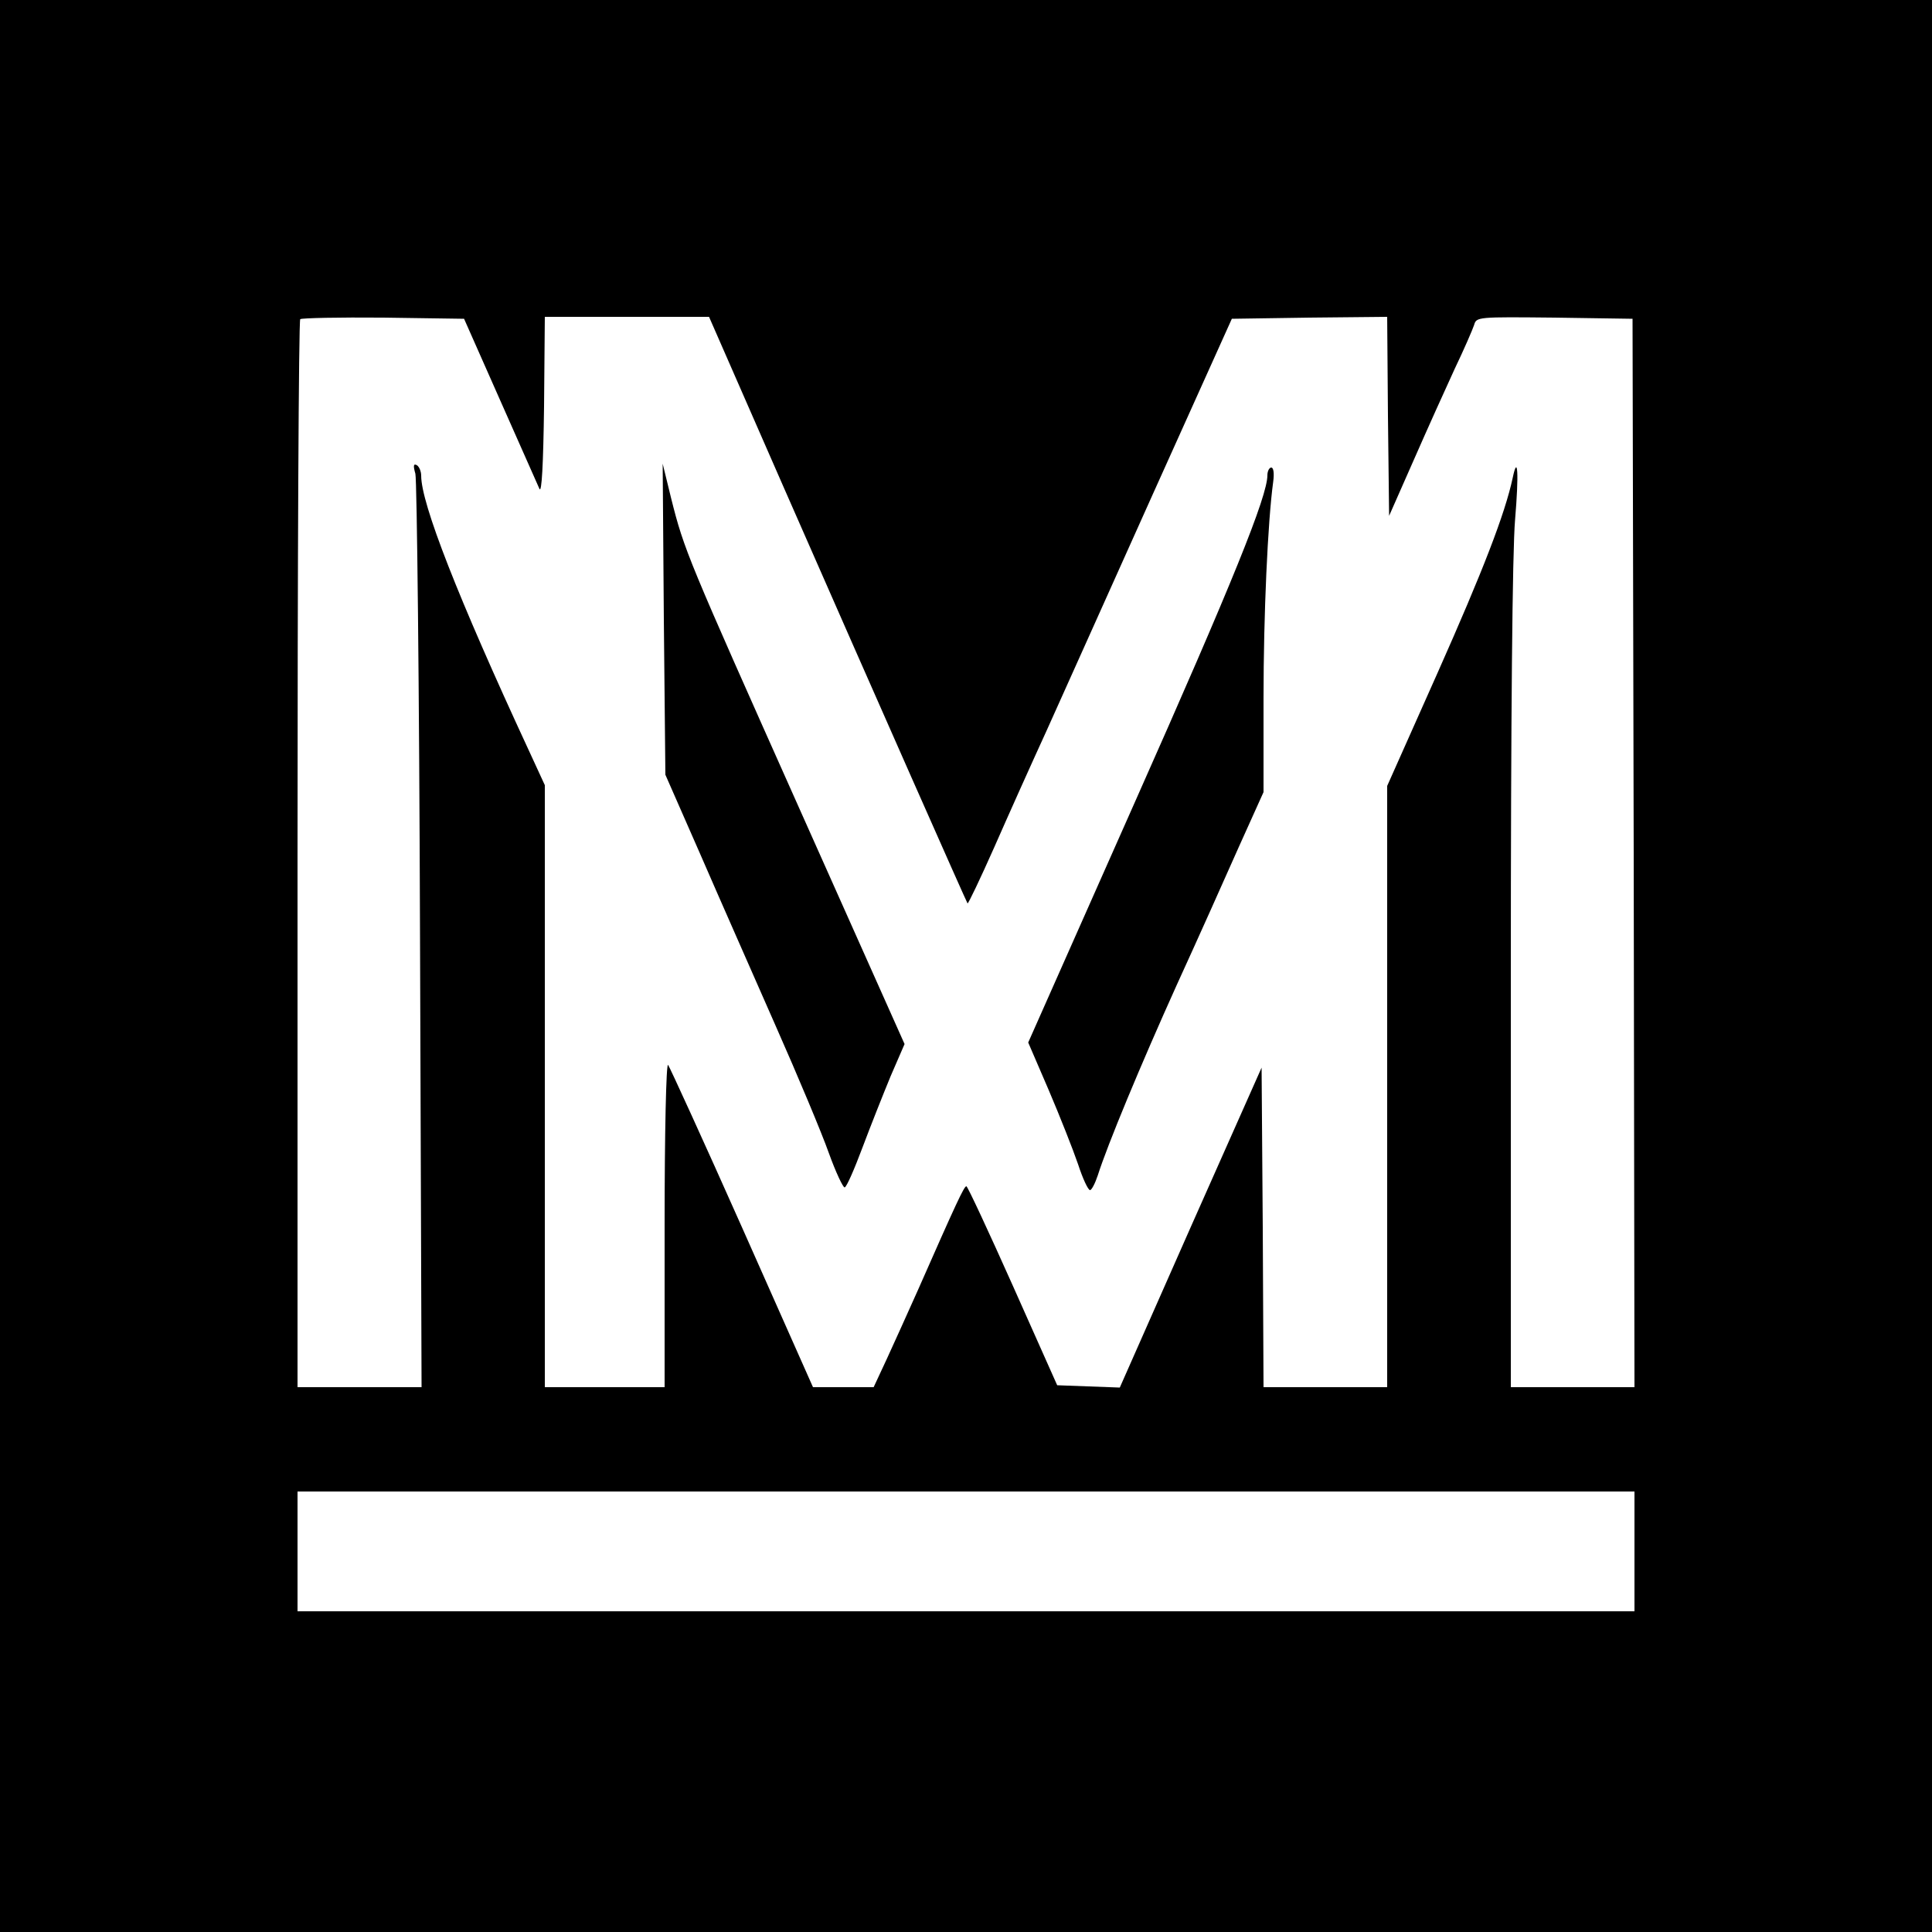
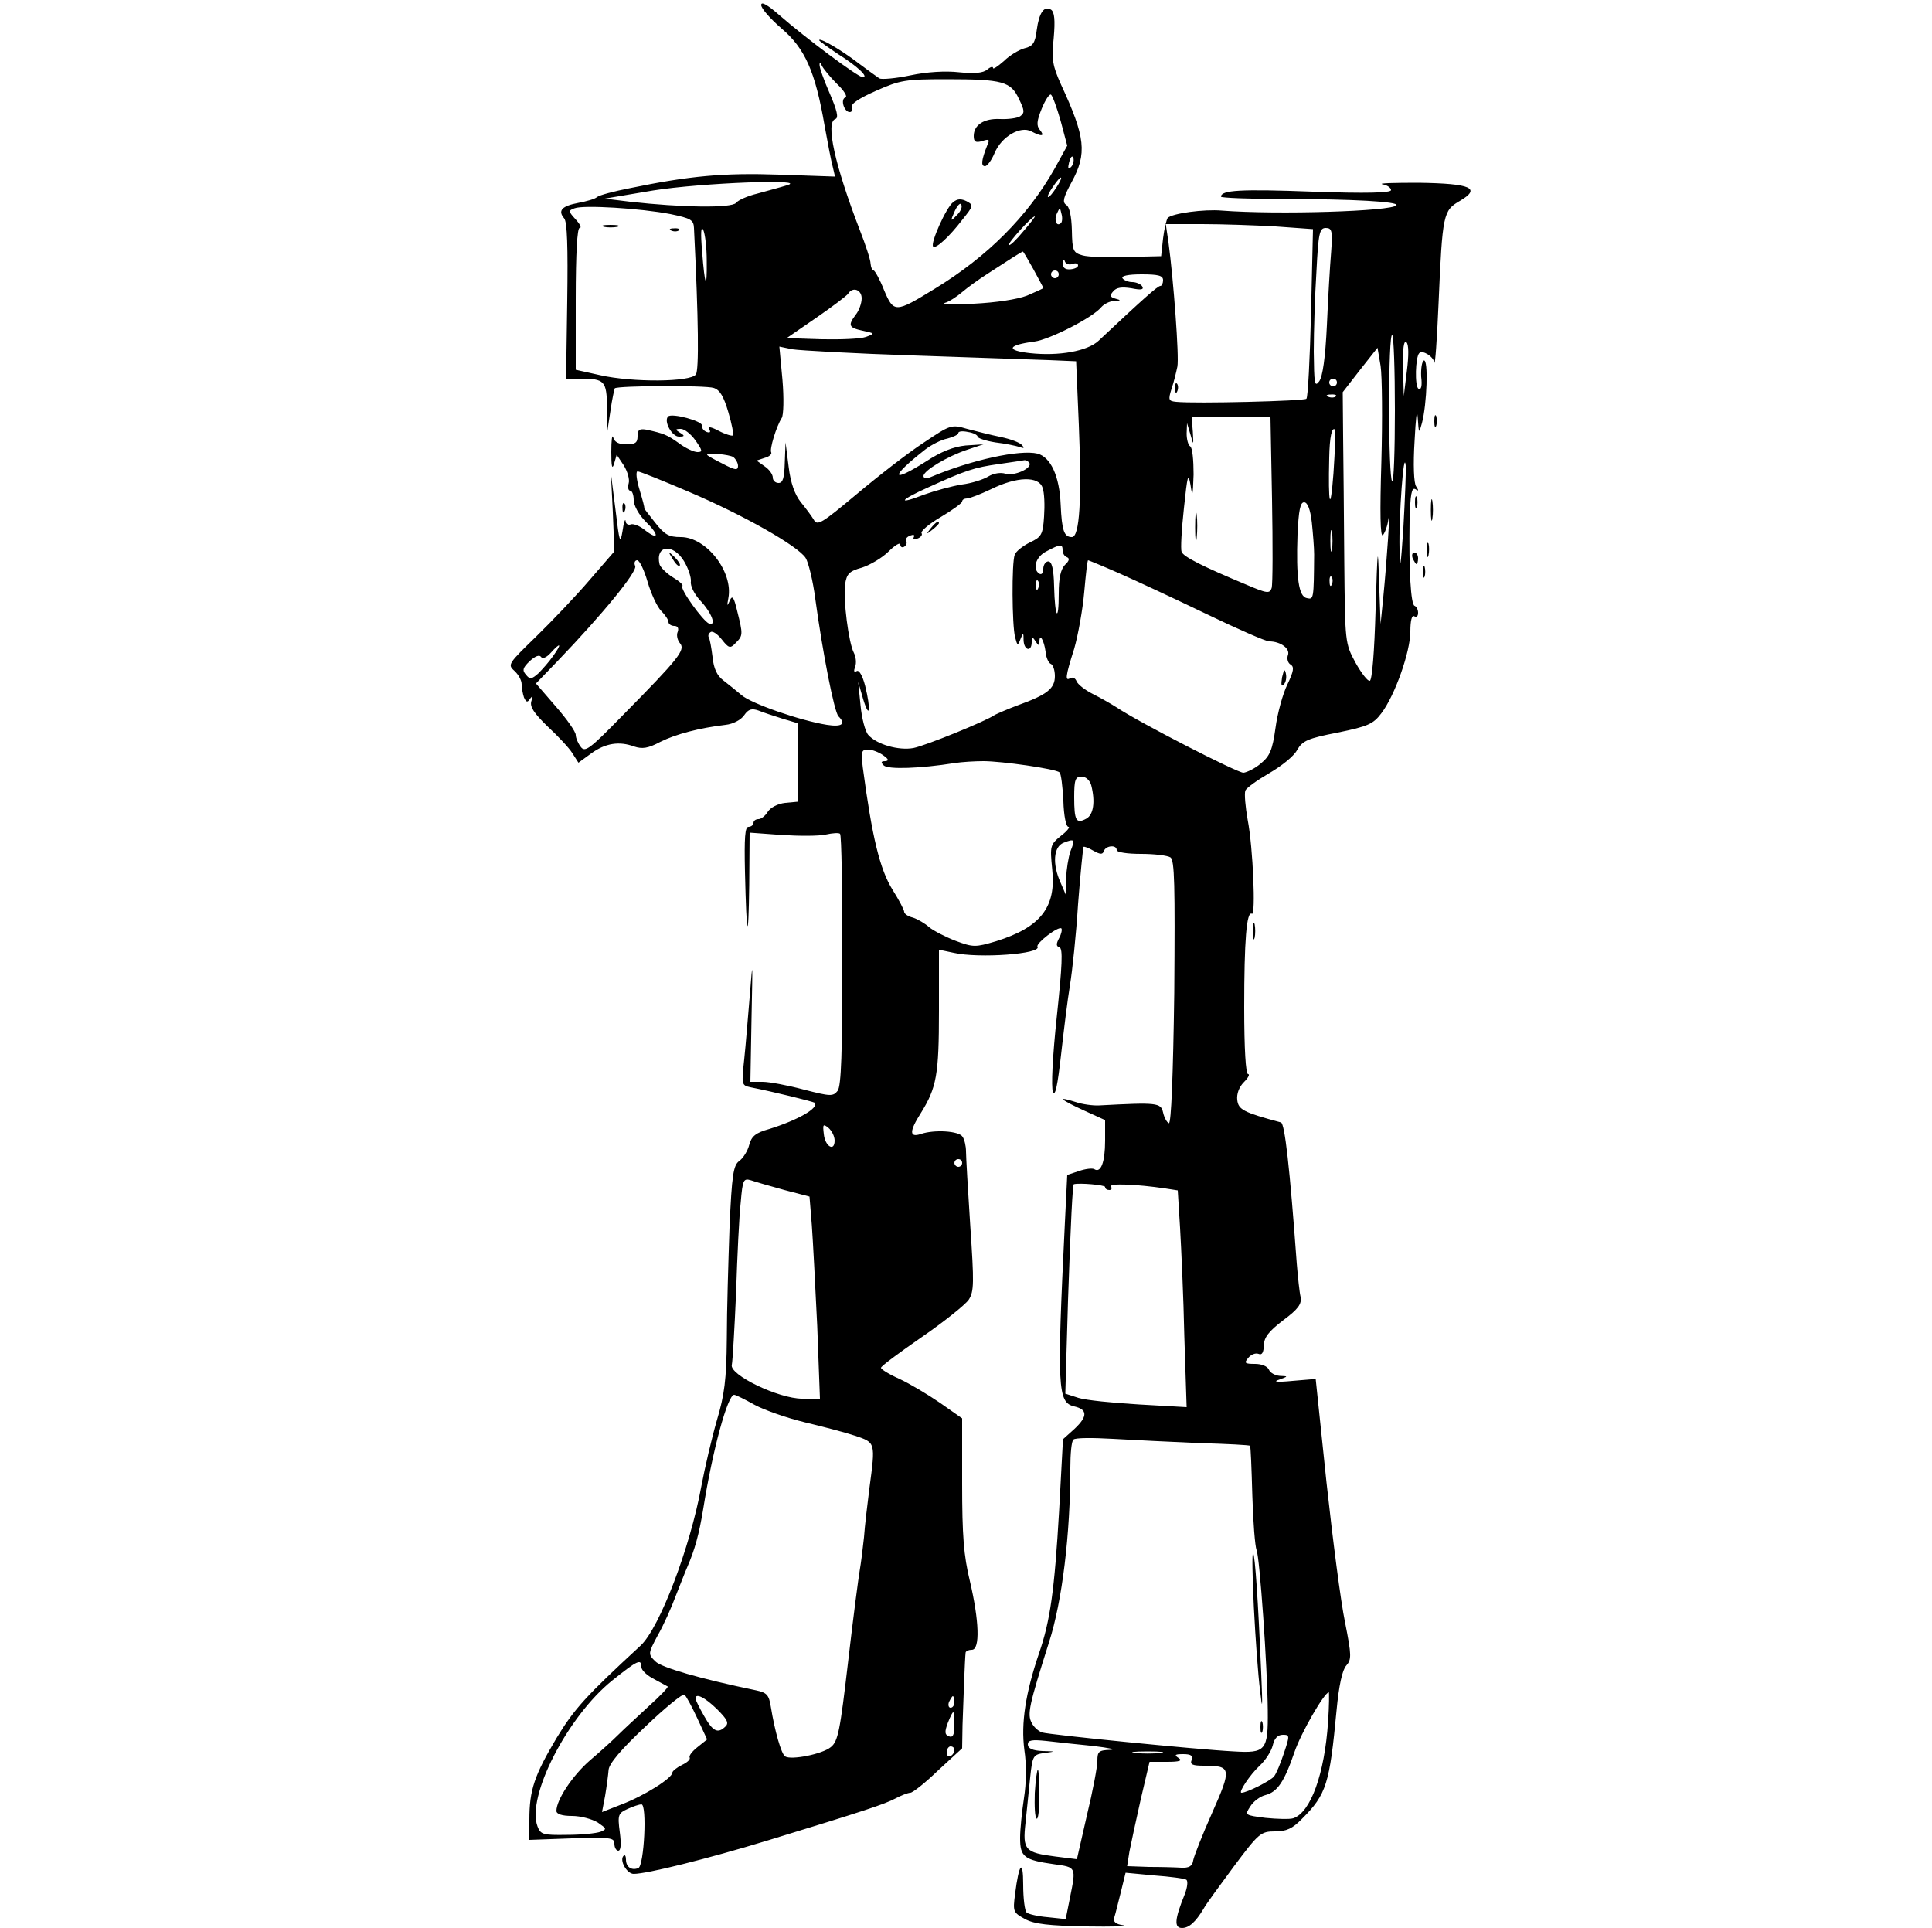
- <svg xmlns="http://www.w3.org/2000/svg" version="1.0" width="500pt" height="500pt" viewBox="0 0 500 500" preserveAspectRatio="xMidYMid meet">
-   <g transform="translate(0,500) scale(0.1,-0.1)" fill="#000000" stroke="none">
-     <path d="M0 2500 l0 -2500 2500 0 2500 0 0 2500 0 2500 -2500 0 -2500 0 0 -2500z m1294 1465 c51 -115 97 -219 102 -230 6 -13 10 63 12 213 l2 232 213 0 212 0 194 -443 c248 -565 472 -1071 475 -1075 2 -1 33 64 69 145 36 82 97 218 136 303 38 85 162 360 274 610 l205 455 201 3 201 2 2 -257 3 -258 64 145 c35 80 83 186 106 236 24 50 46 101 50 113 6 21 9 21 208 19 l202 -3 3 -1382 2 -1383 -160 0 -160 0 0 1059 c0 675 4 1106 11 1186 10 120 7 171 -6 109 -20 -94 -78 -243 -194 -504 l-131 -294 0 -778 0 -778 -160 0 -160 0 -2 414 -3 413 -184 -414 -183 -414 -81 3 -81 3 -115 258 c-63 141 -117 257 -120 257 -6 0 -26 -43 -126 -270 -26 -58 -62 -138 -80 -177 l-34 -73 -78 0 -79 0 -183 412 c-101 227 -188 417 -192 422 -5 6 -9 -178 -9 -412 l0 -422 -155 0 -155 0 0 779 0 779 -41 89 c-185 399 -279 640 -279 712 0 11 -5 23 -11 27 -9 5 -10 -1 -4 -22 4 -16 10 -554 12 -1196 l4 -1168 -160 0 -161 0 0 1378 c0 758 3 1382 7 1386 4 3 101 5 215 4 l209 -3 93 -210z m2936 -2980 l0 -155 -1730 0 -1730 0 0 155 0 155 1730 0 1730 0 0 -155z" />
-     <path d="M1718 3397 l4 -402 90 -205 c49 -113 137 -312 195 -444 58 -131 120 -279 138 -330 18 -50 37 -90 41 -89 5 1 25 47 46 103 21 56 54 139 73 185 l36 83 -272 609 c-291 652 -298 668 -332 803 l-22 90 3 -403z" />
-     <path d="M3280 3770 c0 -54 -90 -277 -343 -846 l-276 -622 53 -123 c29 -68 63 -154 76 -192 12 -37 26 -67 31 -67 4 0 13 17 20 38 25 79 111 286 204 492 54 118 126 279 161 358 l64 142 0 243 c0 217 11 458 25 560 3 22 1 37 -5 37 -5 0 -10 -9 -10 -20z" />
+ <svg xmlns="http://www.w3.org/2000/svg" version="1.0" width="500pt" height="499pt" viewBox="0 0 500 499" preserveAspectRatio="xMidYMid meet">
+   <g transform="translate(0,499) scale(0.1,-0.1)" fill="#000000" stroke="none">
+     <path d="M1970 4977 c0 -9 24 -36 53 -61 60 -51 87 -111 111 -251 8 -44 17 -92 21 -106 l6 -26 -144 5 c-144 5 -232 -3 -387 -35 -41 -8 -79 -18 -85 -23 -5 -5 -27 -11 -48 -15 -43 -8 -54 -20 -37 -40 8 -9 10 -74 8 -214 l-3 -201 37 0 c63 0 68 -6 69 -74 l1 -61 8 53 c4 29 10 55 11 57 8 7 235 8 256 1 16 -5 26 -22 38 -63 9 -30 14 -57 12 -60 -3 -2 -20 3 -37 12 -19 10 -29 12 -25 5 5 -8 3 -11 -6 -8 -8 3 -13 10 -12 16 3 12 -79 34 -88 24 -12 -12 10 -52 28 -52 15 0 16 2 3 10 -13 8 -13 10 2 10 9 0 26 -13 38 -30 18 -26 19 -30 5 -30 -9 0 -31 10 -48 23 -31 22 -39 25 -84 35 -18 3 -23 0 -23 -17 0 -17 -6 -21 -29 -21 -20 0 -31 6 -34 18 -3 9 -5 -8 -5 -38 0 -36 2 -47 7 -31 l7 24 18 -27 c10 -16 16 -37 13 -47 -3 -10 -1 -19 4 -19 5 0 9 -11 9 -24 0 -14 13 -38 31 -56 36 -35 34 -50 -2 -22 -13 11 -30 17 -36 15 -7 -3 -14 1 -14 9 -1 7 -5 -5 -8 -27 -6 -35 -8 -29 -18 55 l-12 95 5 -101 4 -101 -64 -74 c-35 -41 -97 -106 -138 -146 -72 -70 -75 -73 -57 -89 11 -10 19 -25 19 -35 0 -9 3 -25 6 -34 6 -13 9 -14 16 -3 7 9 8 7 3 -7 -4 -14 6 -30 42 -65 27 -25 56 -56 64 -69 l16 -25 33 24 c37 27 73 32 111 18 21 -7 36 -5 68 12 40 20 101 36 169 44 19 2 40 13 48 25 11 16 20 18 37 12 12 -5 40 -14 62 -21 l40 -12 -1 -101 0 -102 -32 -3 c-19 -2 -38 -12 -45 -23 -6 -10 -17 -19 -24 -19 -7 0 -13 -4 -13 -10 0 -5 -6 -10 -13 -10 -9 0 -11 -28 -9 -117 4 -173 9 -187 11 -33 l1 135 82 -6 c46 -3 97 -3 115 1 18 4 34 5 37 2 4 -3 6 -150 6 -327 0 -241 -3 -325 -12 -338 -12 -15 -18 -15 -88 3 -41 11 -89 20 -106 20 l-32 0 3 168 c3 145 3 153 -4 62 -5 -58 -11 -135 -15 -172 -7 -65 -7 -67 16 -72 61 -12 162 -37 166 -40 13 -13 -43 -45 -117 -68 -36 -10 -46 -19 -52 -41 -4 -16 -16 -35 -26 -42 -15 -11 -19 -35 -25 -172 -3 -87 -7 -216 -7 -288 -1 -106 -6 -145 -26 -212 -13 -45 -31 -122 -40 -170 -29 -159 -108 -366 -157 -412 -142 -131 -172 -164 -218 -240 -57 -96 -70 -134 -70 -210 l0 -53 110 4 c100 3 110 2 110 -14 0 -10 5 -18 10 -18 7 0 8 17 4 48 -6 45 -4 49 20 60 15 7 31 12 36 12 15 0 7 -159 -8 -165 -18 -7 -32 3 -32 22 0 9 -3 14 -6 10 -12 -11 8 -47 26 -47 34 0 191 39 345 86 255 78 303 94 332 109 15 8 33 15 39 15 6 0 39 26 72 58 l62 57 1 60 c2 59 6 172 8 188 1 4 8 7 16 7 22 0 19 76 -5 178 -16 66 -20 118 -20 252 l0 169 -57 40 c-32 22 -79 50 -105 62 -27 12 -48 25 -48 29 0 4 47 39 105 79 58 40 113 84 122 97 14 22 14 43 4 192 -6 92 -11 178 -11 192 0 14 -4 31 -9 38 -9 15 -73 19 -108 7 -30 -10 -30 7 0 54 41 66 47 99 47 265 l0 158 38 -8 c65 -15 229 -3 217 16 -5 8 54 54 62 47 2 -3 0 -14 -6 -25 -8 -15 -8 -21 1 -24 9 -3 7 -47 -7 -179 -11 -103 -15 -183 -10 -195 6 -13 12 17 21 96 7 63 17 144 23 180 6 36 16 130 21 210 6 79 13 146 14 148 2 2 14 -3 26 -10 18 -10 24 -10 27 0 6 14 33 16 33 2 0 -6 28 -10 63 -10 34 0 68 -4 76 -9 11 -7 12 -71 10 -350 -3 -215 -8 -340 -14 -338 -5 2 -12 14 -15 28 -6 25 -15 26 -165 18 -16 -1 -45 3 -62 9 -50 16 -39 6 22 -22 l55 -25 0 -53 c0 -56 -11 -85 -28 -74 -5 3 -23 1 -40 -5 l-30 -10 -6 -122 c-21 -430 -19 -467 24 -477 35 -8 35 -26 1 -58 l-30 -27 -10 -185 c-12 -206 -23 -285 -52 -369 -35 -103 -47 -181 -38 -250 6 -39 5 -87 -1 -125 -5 -33 -10 -80 -10 -103 0 -49 10 -57 88 -68 58 -8 57 -7 41 -87 l-11 -55 -47 5 c-25 2 -50 8 -54 12 -5 4 -9 37 -9 72 0 68 -11 56 -21 -24 -6 -46 -5 -48 26 -65 24 -13 62 -17 157 -19 69 -1 112 0 97 3 -20 3 -27 9 -23 21 3 9 10 39 17 66 l12 49 74 -7 c41 -3 79 -8 83 -11 5 -3 3 -20 -4 -38 -26 -64 -28 -87 -7 -87 18 0 35 15 56 50 5 10 41 59 78 109 65 87 70 91 107 91 29 0 45 7 70 33 63 63 71 90 89 280 6 65 15 105 25 116 14 16 14 26 -3 112 -11 52 -32 215 -48 362 l-28 268 -60 -5 c-40 -4 -52 -2 -35 3 24 9 25 9 2 10 -12 1 -25 8 -28 16 -4 9 -19 15 -36 15 -26 0 -29 2 -18 15 7 9 19 14 27 11 9 -4 13 3 14 22 0 20 12 36 50 65 39 29 48 42 45 60 -3 12 -7 51 -10 87 -18 247 -31 363 -41 365 -97 26 -110 33 -113 58 -2 16 5 34 17 46 12 12 16 21 11 21 -6 0 -10 64 -10 173 0 173 6 250 20 242 10 -6 3 171 -11 243 -6 34 -9 68 -6 76 3 7 31 27 62 45 31 18 64 44 72 60 14 24 28 30 105 45 78 16 92 22 113 50 35 46 75 159 75 212 0 28 4 43 10 39 6 -3 10 0 10 9 0 8 -4 16 -9 18 -10 3 -15 93 -13 221 2 68 5 86 15 81 9 -6 9 -4 2 7 -6 8 -8 56 -4 119 3 58 6 85 8 60 3 -43 3 -44 11 -15 13 49 17 166 5 162 -5 -2 -8 -21 -7 -42 3 -24 0 -35 -7 -31 -10 6 -8 82 2 92 8 9 36 -8 39 -24 2 -10 7 60 11 153 10 232 12 240 55 265 56 33 30 45 -106 47 -64 0 -107 -1 -94 -4 12 -2 22 -9 22 -15 0 -7 -62 -9 -203 -4 -187 7 -237 4 -237 -13 0 -3 73 -6 162 -6 180 0 298 -7 292 -16 -9 -16 -309 -25 -452 -14 -46 4 -128 -7 -140 -19 -3 -4 -9 -28 -12 -53 l-5 -46 -88 -2 c-49 -2 -101 0 -115 4 -25 7 -27 12 -28 65 -1 36 -6 61 -15 66 -10 7 -7 19 14 58 41 75 36 117 -27 253 -22 49 -25 65 -19 121 4 46 2 67 -7 73 -18 11 -31 -8 -37 -53 -4 -33 -10 -42 -32 -47 -14 -4 -38 -18 -53 -33 -16 -14 -28 -22 -28 -18 0 5 -7 3 -15 -4 -11 -9 -33 -11 -73 -7 -35 4 -84 1 -126 -8 -38 -8 -74 -11 -80 -8 -6 4 -31 22 -55 40 -44 34 -101 67 -101 59 0 -2 22 -18 49 -36 51 -32 80 -60 64 -60 -12 0 -150 103 -215 160 -32 28 -48 37 -48 27z m196 -204 c18 -17 28 -33 22 -35 -14 -5 -3 -38 11 -38 6 0 8 6 6 13 -4 8 19 23 62 42 63 28 77 30 183 30 145 0 166 -6 187 -51 15 -31 15 -36 3 -45 -8 -5 -32 -8 -52 -7 -41 2 -68 -15 -68 -44 0 -15 5 -18 22 -13 18 6 20 4 13 -11 -15 -38 -17 -54 -6 -54 6 0 17 15 25 34 18 43 67 71 95 56 27 -14 36 -13 22 4 -9 11 -8 23 5 55 9 22 20 39 24 36 4 -3 15 -33 25 -68 l17 -64 -33 -60 c-69 -122 -173 -227 -311 -311 -101 -62 -105 -62 -130 -3 -11 28 -24 51 -27 51 -4 0 -7 8 -8 18 0 9 -13 49 -28 87 -65 169 -89 279 -63 287 9 3 4 23 -15 67 -15 34 -27 68 -26 74 0 7 3 5 6 -3 4 -8 21 -29 39 -47z m606 -215 c-8 -8 -9 -4 -5 13 4 13 8 18 11 10 2 -7 -1 -18 -6 -23z m-38 -53 c-9 -14 -18 -25 -21 -25 -5 0 5 18 20 38 17 22 18 13 1 -13z m-699 5 c-16 -5 -50 -14 -75 -21 -25 -6 -50 -17 -55 -24 -12 -14 -141 -12 -275 3 l-65 8 125 21 c124 20 412 31 345 13z m-300 -74 c53 -11 60 -15 61 -36 12 -242 13 -367 5 -379 -13 -20 -164 -21 -248 -2 l-63 14 0 183 c0 121 4 184 10 184 6 0 1 10 -10 22 -19 21 -20 23 -3 29 23 9 170 0 248 -15z m1011 -23 c-11 -11 -19 6 -11 24 8 17 8 17 12 0 3 -10 2 -21 -1 -24z m-98 -22 c-18 -22 -35 -38 -37 -35 -4 4 59 74 67 74 2 0 -12 -18 -30 -39z m-819 -75 c1 -80 -5 -68 -12 24 -4 46 -3 67 3 55 5 -11 9 -47 9 -79z m1472 88 l97 -7 -5 -216 c-3 -119 -8 -219 -12 -223 -5 -6 -288 -13 -337 -8 -20 2 -21 5 -12 34 6 17 12 43 15 57 5 25 -10 225 -23 322 l-7 47 94 0 c52 0 137 -3 190 -6z m144 -66 c-3 -35 -8 -120 -11 -190 -4 -84 -11 -133 -20 -145 -12 -16 -13 -6 -14 77 0 52 3 146 7 208 5 99 8 112 24 112 16 0 18 -7 14 -62z m-771 -44 c14 -26 26 -48 26 -49 0 -2 -19 -10 -42 -20 -26 -10 -80 -18 -138 -21 -52 -2 -86 -1 -75 2 11 3 31 16 45 28 14 12 43 33 65 47 22 14 51 33 65 42 14 9 26 16 27 16 1 1 13 -20 27 -45z m102 13 c8 3 14 1 14 -4 0 -5 -9 -9 -20 -10 -13 -1 -20 4 -19 15 0 10 3 12 5 5 3 -7 12 -9 20 -6z m-36 -27 c0 -5 -4 -10 -10 -10 -5 0 -10 5 -10 10 0 6 5 10 10 10 6 0 10 -4 10 -10z m270 -15 c0 -8 -3 -15 -7 -15 -7 0 -45 -34 -160 -142 -29 -27 -103 -40 -177 -32 -64 7 -59 21 11 30 39 5 151 62 173 89 7 8 22 16 34 16 17 1 18 2 3 6 -14 4 -16 8 -6 19 8 10 22 12 47 8 25 -5 33 -4 28 5 -4 6 -16 11 -26 11 -10 0 -22 5 -25 10 -4 6 15 10 49 10 43 0 56 -3 56 -15z m-780 -47 c0 -13 -7 -32 -15 -42 -21 -28 -19 -34 18 -42 32 -7 32 -7 8 -16 -14 -5 -65 -7 -115 -6 l-90 3 77 53 c42 29 79 57 82 62 12 19 35 10 35 -12z m1380 -290 c0 -105 -3 -188 -7 -184 -5 4 -8 92 -8 196 0 103 3 186 8 183 4 -2 7 -90 7 -195z m31 102 l-8 -65 -2 75 c-1 47 2 71 9 64 6 -6 6 -34 1 -74z m-1276 40 c154 -5 312 -11 350 -12 l70 -3 7 -165 c8 -193 2 -290 -18 -290 -20 0 -26 16 -29 84 -3 74 -26 123 -60 132 -45 11 -171 -16 -277 -61 -11 -4 -18 -3 -18 3 0 14 62 51 113 68 l42 14 -46 -3 c-31 -3 -64 -16 -102 -41 -93 -59 -94 -41 -2 31 16 12 41 25 57 28 15 4 28 10 28 14 0 5 11 6 25 3 14 -2 25 -8 25 -12 0 -4 21 -11 46 -15 26 -3 54 -9 63 -12 11 -4 13 -3 6 5 -6 7 -31 16 -55 21 -25 5 -64 15 -87 21 -41 12 -43 11 -113 -36 -40 -26 -117 -86 -173 -133 -91 -76 -102 -83 -111 -66 -6 10 -21 30 -34 46 -15 19 -26 49 -31 91 l-8 63 -2 -52 c-1 -40 -5 -53 -16 -53 -8 0 -15 6 -15 14 0 8 -9 21 -21 29 l-21 15 21 7 c12 3 19 10 17 14 -5 8 13 67 27 89 5 7 6 52 2 99 l-8 86 34 -7 c19 -3 160 -11 314 -16z m1210 -275 c-4 -132 -3 -197 4 -190 5 6 12 24 14 40 6 39 -4 -109 -13 -200 l-7 -70 -4 110 c-3 99 -4 91 -9 -73 -3 -108 -9 -183 -15 -184 -5 -2 -22 20 -37 47 -27 50 -27 52 -29 260 -1 116 -2 262 -3 325 l-1 115 45 58 45 57 8 -47 c4 -27 5 -138 2 -248z m-115 205 c0 -5 -4 -10 -10 -10 -5 0 -10 5 -10 10 0 6 5 10 10 10 6 0 10 -4 10 -10z m-3 -36 c-3 -3 -12 -4 -19 -1 -8 3 -5 6 6 6 11 1 17 -2 13 -5z m-165 -266 c2 -117 2 -220 -1 -230 -5 -15 -12 -14 -66 9 -110 46 -163 72 -167 85 -3 7 0 58 6 113 9 85 11 94 17 60 5 -34 6 -30 8 27 0 37 -3 70 -9 73 -5 3 -9 18 -9 33 l1 27 9 -30 c8 -29 8 -28 6 8 l-3 37 102 0 102 0 4 -212z m159 67 c-8 -106 -14 -82 -11 40 1 55 7 81 15 73 2 -2 0 -53 -4 -113z m-1553 42 c6 -5 12 -15 12 -23 0 -12 -8 -11 -40 6 -22 11 -40 21 -40 23 0 6 57 1 68 -6z m1734 -182 c-7 -105 -9 -116 -10 -55 -2 83 11 263 16 215 1 -16 -2 -88 -6 -160z m-968 167 c8 -14 -40 -35 -62 -28 -12 4 -31 1 -44 -7 -13 -8 -44 -18 -69 -21 -25 -4 -69 -16 -97 -26 -72 -28 -65 -15 11 19 97 44 118 51 182 60 33 5 63 9 67 10 4 0 9 -3 12 -7z m-881 -75 c141 -60 282 -140 302 -171 7 -11 19 -59 25 -106 19 -139 49 -293 60 -304 20 -20 9 -28 -30 -22 -69 11 -196 55 -221 77 -13 11 -34 28 -47 38 -16 12 -25 30 -28 61 -3 24 -7 47 -10 51 -2 4 0 10 5 13 5 4 18 -5 29 -19 18 -23 22 -24 36 -9 19 19 19 22 4 82 -9 38 -13 43 -20 26 -6 -14 -7 -13 -3 8 13 68 -57 158 -123 158 -31 0 -42 6 -67 38 -16 20 -29 37 -28 37 2 0 -4 21 -12 48 -8 26 -10 47 -5 47 6 0 65 -24 133 -53z m915 11 c5 -13 6 -46 4 -75 -3 -47 -7 -53 -37 -67 -18 -9 -36 -23 -39 -32 -8 -21 -7 -182 1 -213 6 -23 7 -23 14 -5 7 18 8 17 8 -3 1 -27 21 -31 21 -5 0 14 2 15 10 2 8 -12 10 -12 10 -1 0 24 12 4 16 -26 1 -15 8 -29 13 -31 6 -2 11 -16 11 -32 0 -32 -20 -48 -95 -75 -27 -10 -54 -22 -60 -25 -22 -16 -180 -80 -211 -86 -38 -7 -95 9 -117 34 -8 9 -17 44 -20 77 l-6 60 13 -45 c17 -55 20 -26 5 35 -7 27 -16 42 -22 38 -7 -4 -8 0 -4 11 4 10 2 26 -3 36 -14 26 -28 139 -23 177 4 28 11 35 44 44 21 7 52 25 69 42 16 16 30 24 30 18 0 -7 5 -9 10 -6 6 4 8 10 5 15 -3 4 2 11 11 14 8 3 12 2 9 -4 -3 -6 1 -7 9 -4 9 3 14 10 11 14 -3 5 19 24 50 42 30 18 55 36 55 40 0 5 6 8 13 8 6 0 35 11 62 24 67 33 123 34 133 4z m697 -90 c3 -29 6 -66 6 -83 -1 -116 -1 -117 -19 -113 -21 4 -28 52 -24 166 3 61 7 82 17 82 9 0 16 -18 20 -52z m52 -70 c-2 -13 -4 -3 -4 22 0 25 2 35 4 23 2 -13 2 -33 0 -45z m-697 -2 c0 -8 5 -16 11 -18 8 -3 6 -10 -5 -20 -11 -12 -16 -34 -16 -74 0 -78 -10 -63 -12 18 -1 46 -6 65 -15 65 -7 0 -13 -9 -13 -19 0 -11 -4 -16 -10 -13 -19 12 -10 44 18 58 36 19 42 20 42 3z m-980 -28 c11 -18 19 -42 18 -53 -2 -11 9 -33 24 -49 30 -32 43 -67 23 -60 -16 7 -76 90 -69 97 3 3 -8 13 -25 23 -16 10 -31 25 -34 33 -12 50 34 56 63 9z m-94 -54 c9 -31 25 -65 35 -75 10 -10 19 -23 19 -29 0 -5 7 -10 15 -10 9 0 12 -6 9 -15 -4 -8 -1 -22 6 -30 14 -17 -2 -38 -149 -187 -85 -87 -97 -96 -108 -81 -7 9 -13 23 -13 31 0 8 -23 41 -52 74 l-51 59 55 57 c119 124 207 232 202 247 -4 8 -1 15 5 15 6 0 18 -25 27 -56z m1221 22 c43 -19 144 -66 225 -105 81 -39 154 -71 163 -71 29 0 55 -19 48 -36 -3 -9 0 -20 7 -24 10 -6 8 -17 -8 -51 -12 -24 -26 -75 -31 -113 -8 -58 -15 -73 -38 -92 -15 -13 -36 -23 -45 -24 -16 0 -268 129 -328 169 -14 9 -42 25 -62 35 -20 10 -39 25 -42 33 -3 8 -10 11 -16 8 -14 -9 -13 4 10 76 10 35 22 101 26 147 4 45 8 82 10 82 1 0 38 -15 81 -34z m550 -28 c-3 -8 -6 -5 -6 6 -1 11 2 17 5 13 3 -3 4 -12 1 -19z m-760 -10 c-3 -8 -6 -5 -6 6 -1 11 2 17 5 13 3 -3 4 -12 1 -19z m-1255 -175 c-11 -16 -29 -36 -39 -46 -17 -15 -22 -16 -32 -3 -10 11 -8 18 10 35 14 13 25 17 29 11 4 -6 14 -2 25 10 26 29 30 25 7 -7z m854 -258 c14 -10 15 -14 5 -15 -11 0 -12 -3 -4 -11 11 -11 95 -8 183 6 19 3 53 5 75 5 48 0 187 -20 197 -29 4 -3 8 -36 10 -74 1 -38 7 -67 13 -67 5 0 -3 -11 -19 -23 -28 -23 -29 -26 -23 -86 11 -99 -30 -151 -145 -187 -54 -16 -59 -16 -105 1 -26 10 -57 26 -68 35 -11 10 -30 21 -42 25 -13 3 -23 10 -23 15 0 5 -13 30 -30 57 -33 53 -53 136 -77 316 -5 42 -4 47 14 47 10 0 28 -7 39 -15z m538 -77 c11 -43 6 -77 -13 -87 -26 -14 -31 -5 -31 56 0 45 3 53 19 53 11 0 21 -9 25 -22z m-54 -172 c-5 -15 -10 -46 -11 -69 l-1 -42 -13 30 c-22 48 -19 94 8 104 28 11 30 9 17 -23z m-610 -748 c0 -30 -25 -15 -28 17 -3 25 -2 27 12 16 9 -8 16 -22 16 -33z m330 -58 c0 -5 -4 -10 -10 -10 -5 0 -10 5 -10 10 0 6 5 10 10 10 6 0 10 -4 10 -10z m-460 -70 l65 -17 6 -74 c3 -41 9 -158 14 -261 l7 -188 -46 0 c-61 0 -190 62 -182 88 2 9 7 94 11 187 3 94 8 199 12 233 5 59 7 63 27 57 11 -4 50 -15 86 -25z m830 8 c0 -5 5 -8 11 -8 5 0 8 4 4 9 -5 9 67 6 141 -5 l32 -5 6 -97 c3 -53 9 -180 11 -280 l6 -184 -123 7 c-68 4 -138 11 -157 17 l-34 11 7 241 c7 205 12 300 15 301 15 4 81 -2 81 -7z m-907 -564 c26 -14 84 -34 129 -45 46 -11 104 -26 131 -35 53 -18 53 -16 37 -136 -5 -40 -12 -97 -14 -127 -3 -29 -8 -68 -11 -85 -3 -17 -17 -123 -30 -236 -21 -180 -26 -207 -45 -222 -22 -18 -102 -34 -118 -24 -10 6 -27 66 -37 128 -5 31 -10 37 -38 43 -145 30 -245 59 -261 75 -19 19 -19 20 6 67 15 26 36 73 47 103 12 30 25 64 30 75 19 44 30 83 41 150 24 151 63 295 80 295 4 0 28 -12 53 -26z m1151 -99 c71 -2 130 -5 131 -7 2 -2 4 -59 6 -128 2 -69 7 -132 11 -142 8 -18 28 -300 29 -415 1 -104 -5 -111 -88 -106 -97 5 -475 43 -496 49 -9 3 -22 14 -27 25 -12 22 -7 45 45 209 34 106 55 279 55 451 0 36 3 69 8 73 4 5 50 5 102 2 52 -3 153 -8 224 -11z m-1444 -580 c0 -8 15 -22 33 -31 17 -9 33 -18 35 -19 2 -2 -20 -25 -49 -51 -29 -27 -65 -60 -79 -74 -14 -14 -47 -44 -73 -66 -45 -39 -87 -102 -87 -131 0 -8 14 -13 40 -13 23 0 52 -8 67 -17 23 -16 24 -17 7 -24 -11 -4 -49 -8 -87 -8 -62 -1 -68 1 -76 22 -29 77 78 285 194 378 65 52 75 57 75 34z m144 -131 l26 -56 -25 -20 c-14 -11 -23 -23 -20 -27 2 -5 -7 -13 -20 -19 -14 -7 -25 -16 -25 -20 0 -14 -73 -60 -131 -82 l-51 -20 8 42 c4 24 8 54 9 67 1 16 32 53 95 112 51 49 97 86 101 83 4 -2 19 -30 33 -60z m1633 -11 c-9 -134 -45 -234 -90 -249 -9 -3 -42 -2 -72 1 -54 7 -54 7 -39 30 8 13 26 26 39 29 31 8 49 35 75 111 17 50 77 154 89 155 1 0 1 -35 -2 -77z m-1582 34 c26 -26 32 -36 23 -45 -20 -20 -33 -14 -56 27 -12 21 -22 41 -22 45 0 15 24 3 55 -27z m615 18 c0 -8 -4 -15 -10 -15 -5 0 -7 7 -4 15 4 8 8 15 10 15 2 0 4 -7 4 -15z m0 -60 c0 -25 -4 -33 -14 -29 -11 4 -12 11 -3 35 15 37 17 37 17 -6z m853 -72 c-9 -27 -20 -54 -26 -61 -9 -11 -70 -42 -84 -42 -9 0 22 47 47 70 15 14 30 37 34 53 4 18 13 27 26 27 18 0 18 -2 3 -47z m-493 18 c41 -5 60 -9 43 -10 -29 -1 -33 -4 -33 -28 0 -16 -12 -79 -27 -141 l-26 -114 -56 7 c-78 10 -85 17 -77 87 3 32 9 85 12 117 6 58 8 60 38 64 29 4 28 4 -6 5 -26 1 -38 7 -38 17 0 11 10 13 48 9 26 -3 81 -9 122 -13z m-360 -10 c0 -6 -4 -13 -10 -16 -5 -3 -10 1 -10 9 0 9 5 16 10 16 6 0 10 -4 10 -9z m533 -8 c-18 -2 -48 -2 -65 0 -18 2 -4 4 32 4 36 0 50 -2 33 -4z m81 -18 c-5 -12 2 -15 32 -15 71 0 72 -7 21 -122 -25 -56 -47 -112 -49 -123 -2 -15 -11 -20 -31 -19 -15 1 -52 2 -83 2 l-57 2 6 38 c4 20 17 81 29 134 l23 98 45 0 c33 0 41 3 30 10 -12 8 -9 10 12 10 20 0 26 -4 22 -15z" />
+     <path d="M2467 4467 c-18 -13 -60 -107 -52 -115 6 -7 40 23 76 70 28 35 29 37 11 47 -14 7 -24 7 -35 -2z m8 -35 c-15 -16 -16 -15 -4 12 7 15 15 23 17 16 3 -7 -3 -19 -13 -28z" />
+     <path d="M1563 4403 c9 -2 25 -2 35 0 9 3 1 5 -18 5 -19 0 -27 -2 -17 -5z" />
+     <path d="M1738 4393 c7 -3 16 -2 19 1 4 3 -2 6 -13 5 -11 0 -14 -3 -6 -6z" />
+     <path d="M3041 3984 c0 -11 3 -14 6 -6 3 7 2 16 -1 19 -3 4 -6 -2 -5 -13z" />
+     <path d="M3093 3625 c0 -33 2 -45 4 -27 2 18 2 45 0 60 -2 15 -4 0 -4 -33z" />
+     <path d="M2409 3623 c-13 -16 -12 -17 4 -4 9 7 17 15 17 17 0 8 -8 3 -21 -13z" />
+     <path d="M1741 3543 c7 -12 15 -20 18 -17 3 2 -3 12 -13 22 -17 16 -18 16 -5 -5z" />
+     <path d="M3318 3237 c-3 -19 -2 -25 4 -19 6 6 8 18 6 28 -3 14 -5 12 -10 -9z" />
+     <path d="M3245 830 c4 -80 11 -176 16 -215 6 -56 7 -47 3 45 -8 189 -16 305 -21 310 -3 3 -2 -60 2 -140z" />
+     <path d="M3262 520 c0 -14 2 -19 5 -12 2 6 2 18 0 25 -3 6 -5 1 -5 -13z" />
+     <path d="M2678 349 c-1 -34 0 -63 5 -66 4 -2 7 25 7 61 0 36 -2 66 -4 66 -2 0 -6 -27 -8 -61z" />
+     <path d="M3712 3900 c0 -14 2 -19 5 -12 2 6 2 18 0 25 -3 6 -5 1 -5 -13z" />
+     <path d="M3662 3690 c0 -14 2 -19 5 -12 2 6 2 18 0 25 -3 6 -5 1 -5 -13z" />
+     <path d="M3703 3670 c0 -25 2 -35 4 -22 2 12 2 32 0 45 -2 12 -4 2 -4 -23z" />
+     <path d="M1611 3674 c0 -11 3 -14 6 -6 3 7 2 16 -1 19 -3 4 -6 -2 -5 -13z" />
+     <path d="M3692 3565 c0 -16 2 -22 5 -12 2 9 2 23 0 30 -3 6 -5 -1 -5 -18z" />
+     <path d="M3656 3545 c4 -8 8 -15 10 -15 2 0 4 7 4 15 0 8 -4 15 -10 15 -5 0 -7 -7 -4 -15z" />
+     <path d="M3682 3510 c0 -14 2 -19 5 -12 2 6 2 18 0 25 -3 6 -5 1 -5 -13z" />
+     <path d="M3242 2580 c0 -19 2 -27 5 -17 2 9 2 25 0 35 -3 9 -5 1 -5 -18z" />
  </g>
</svg>
